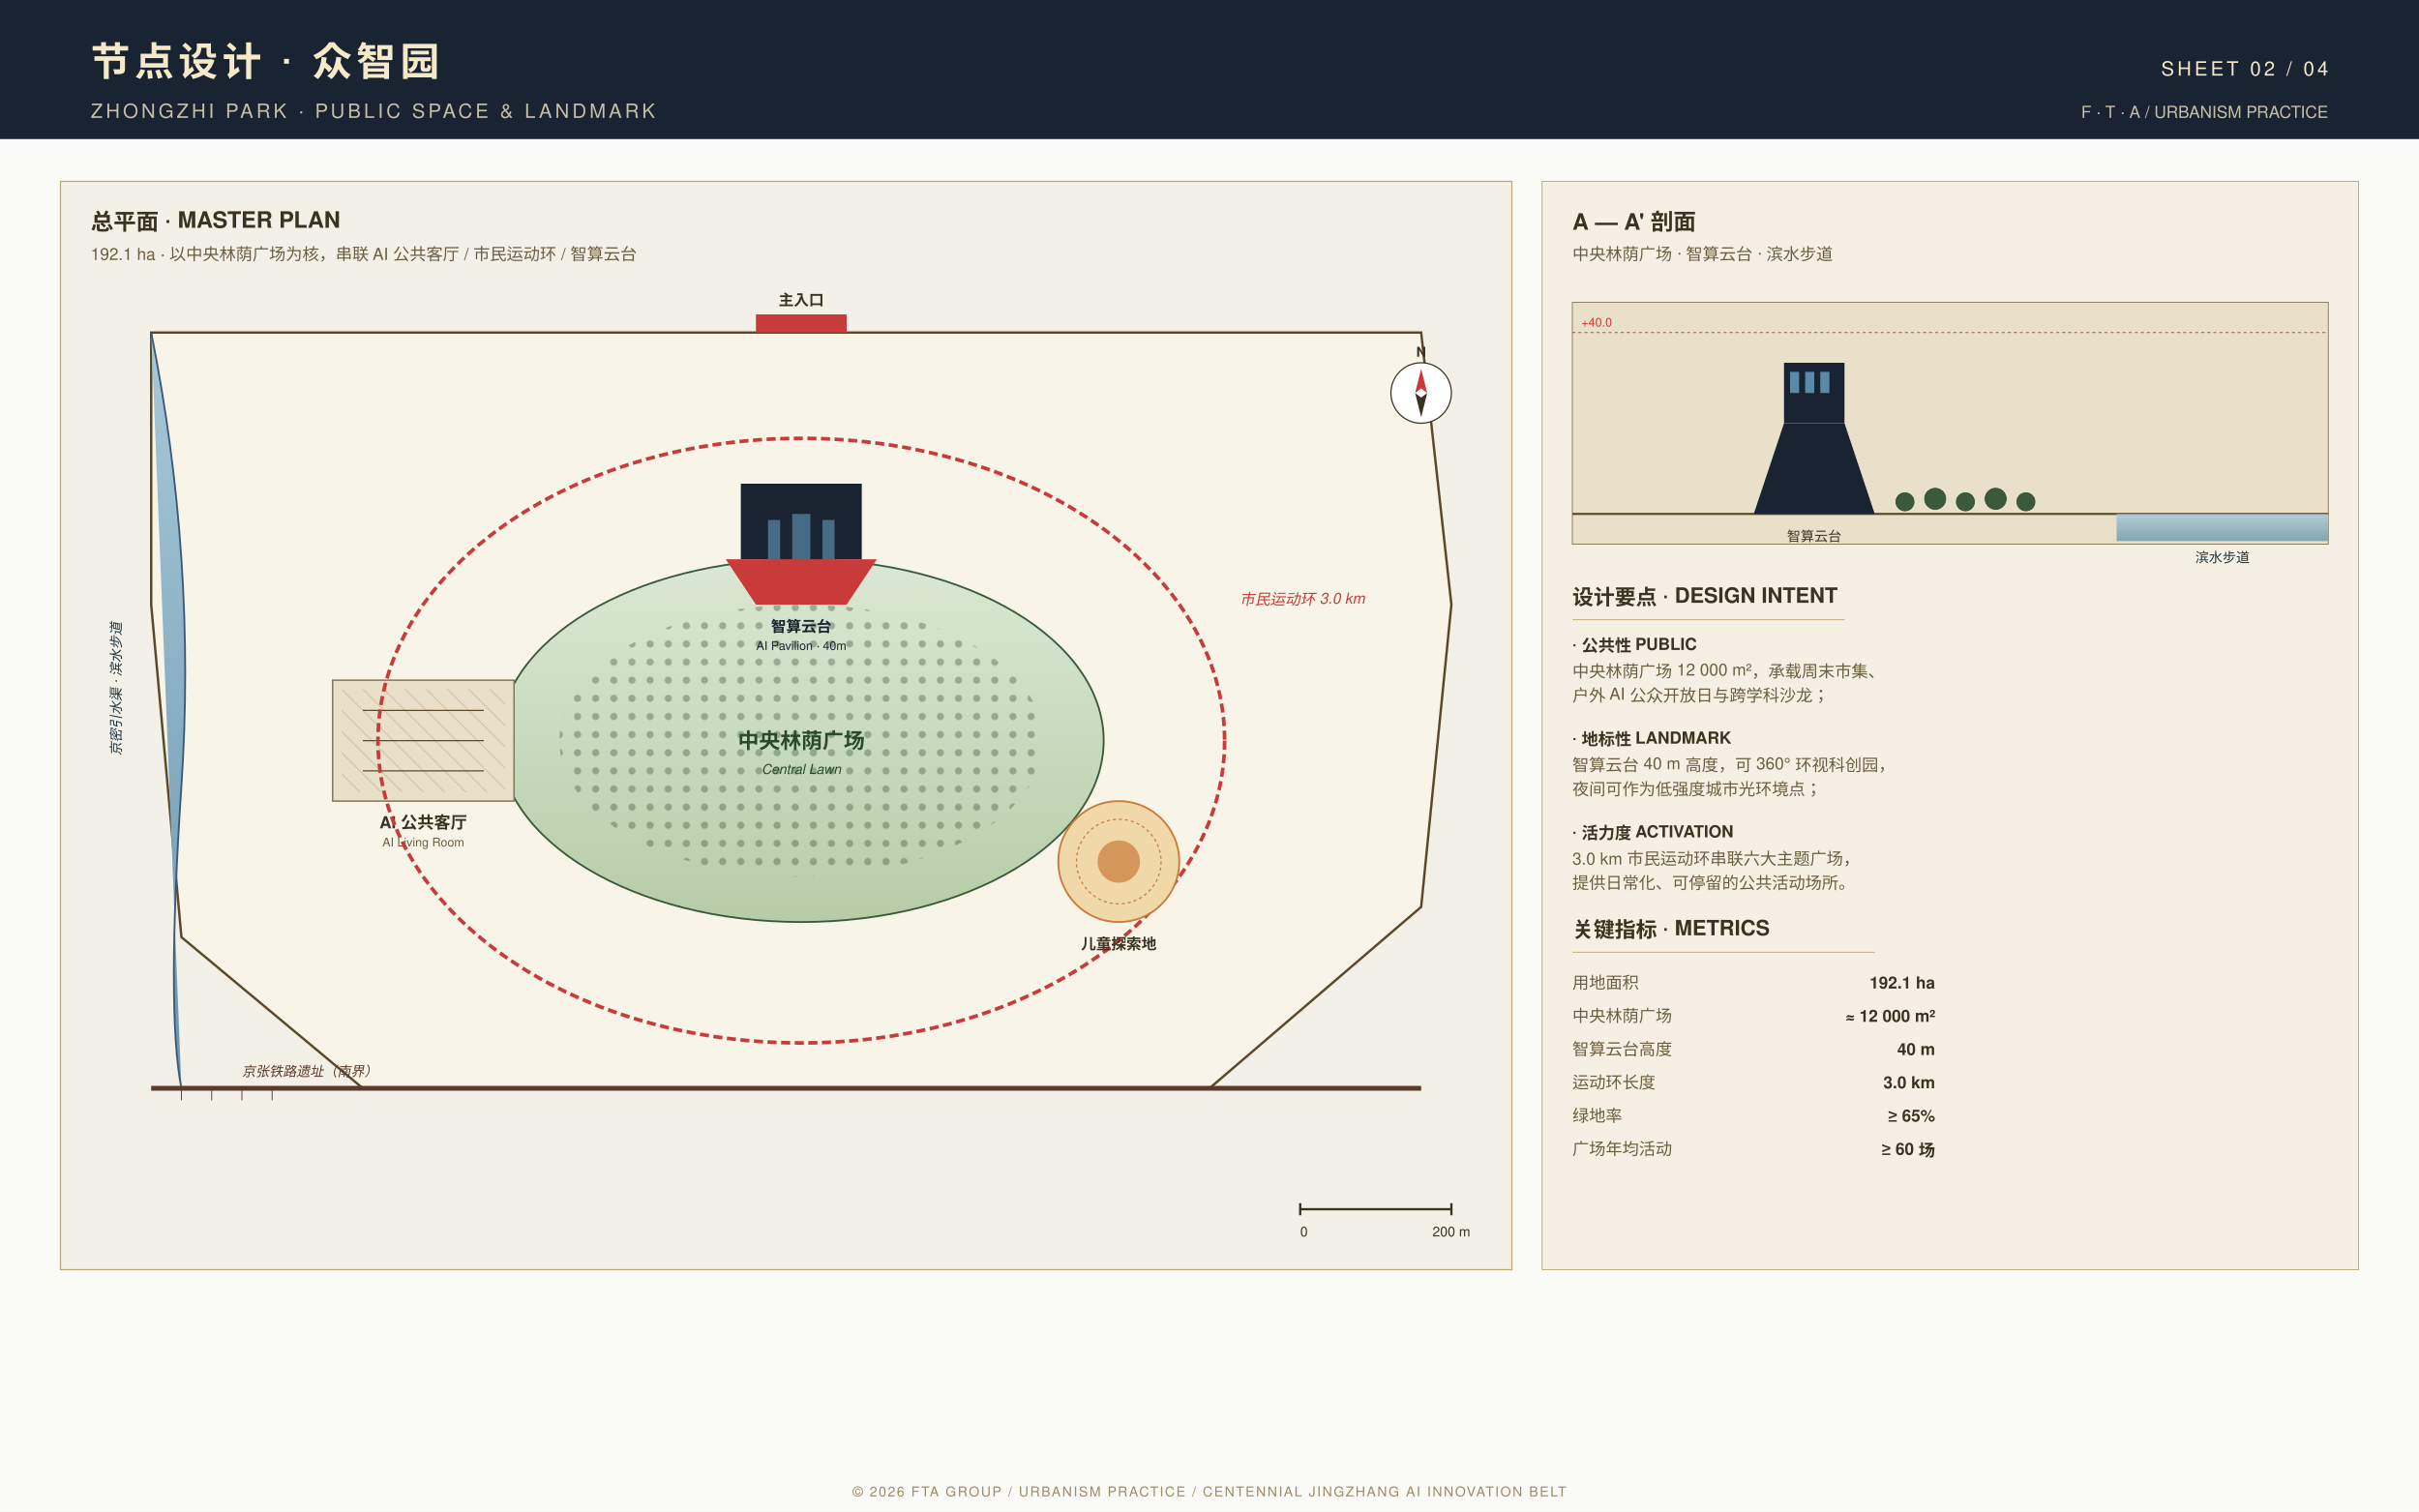
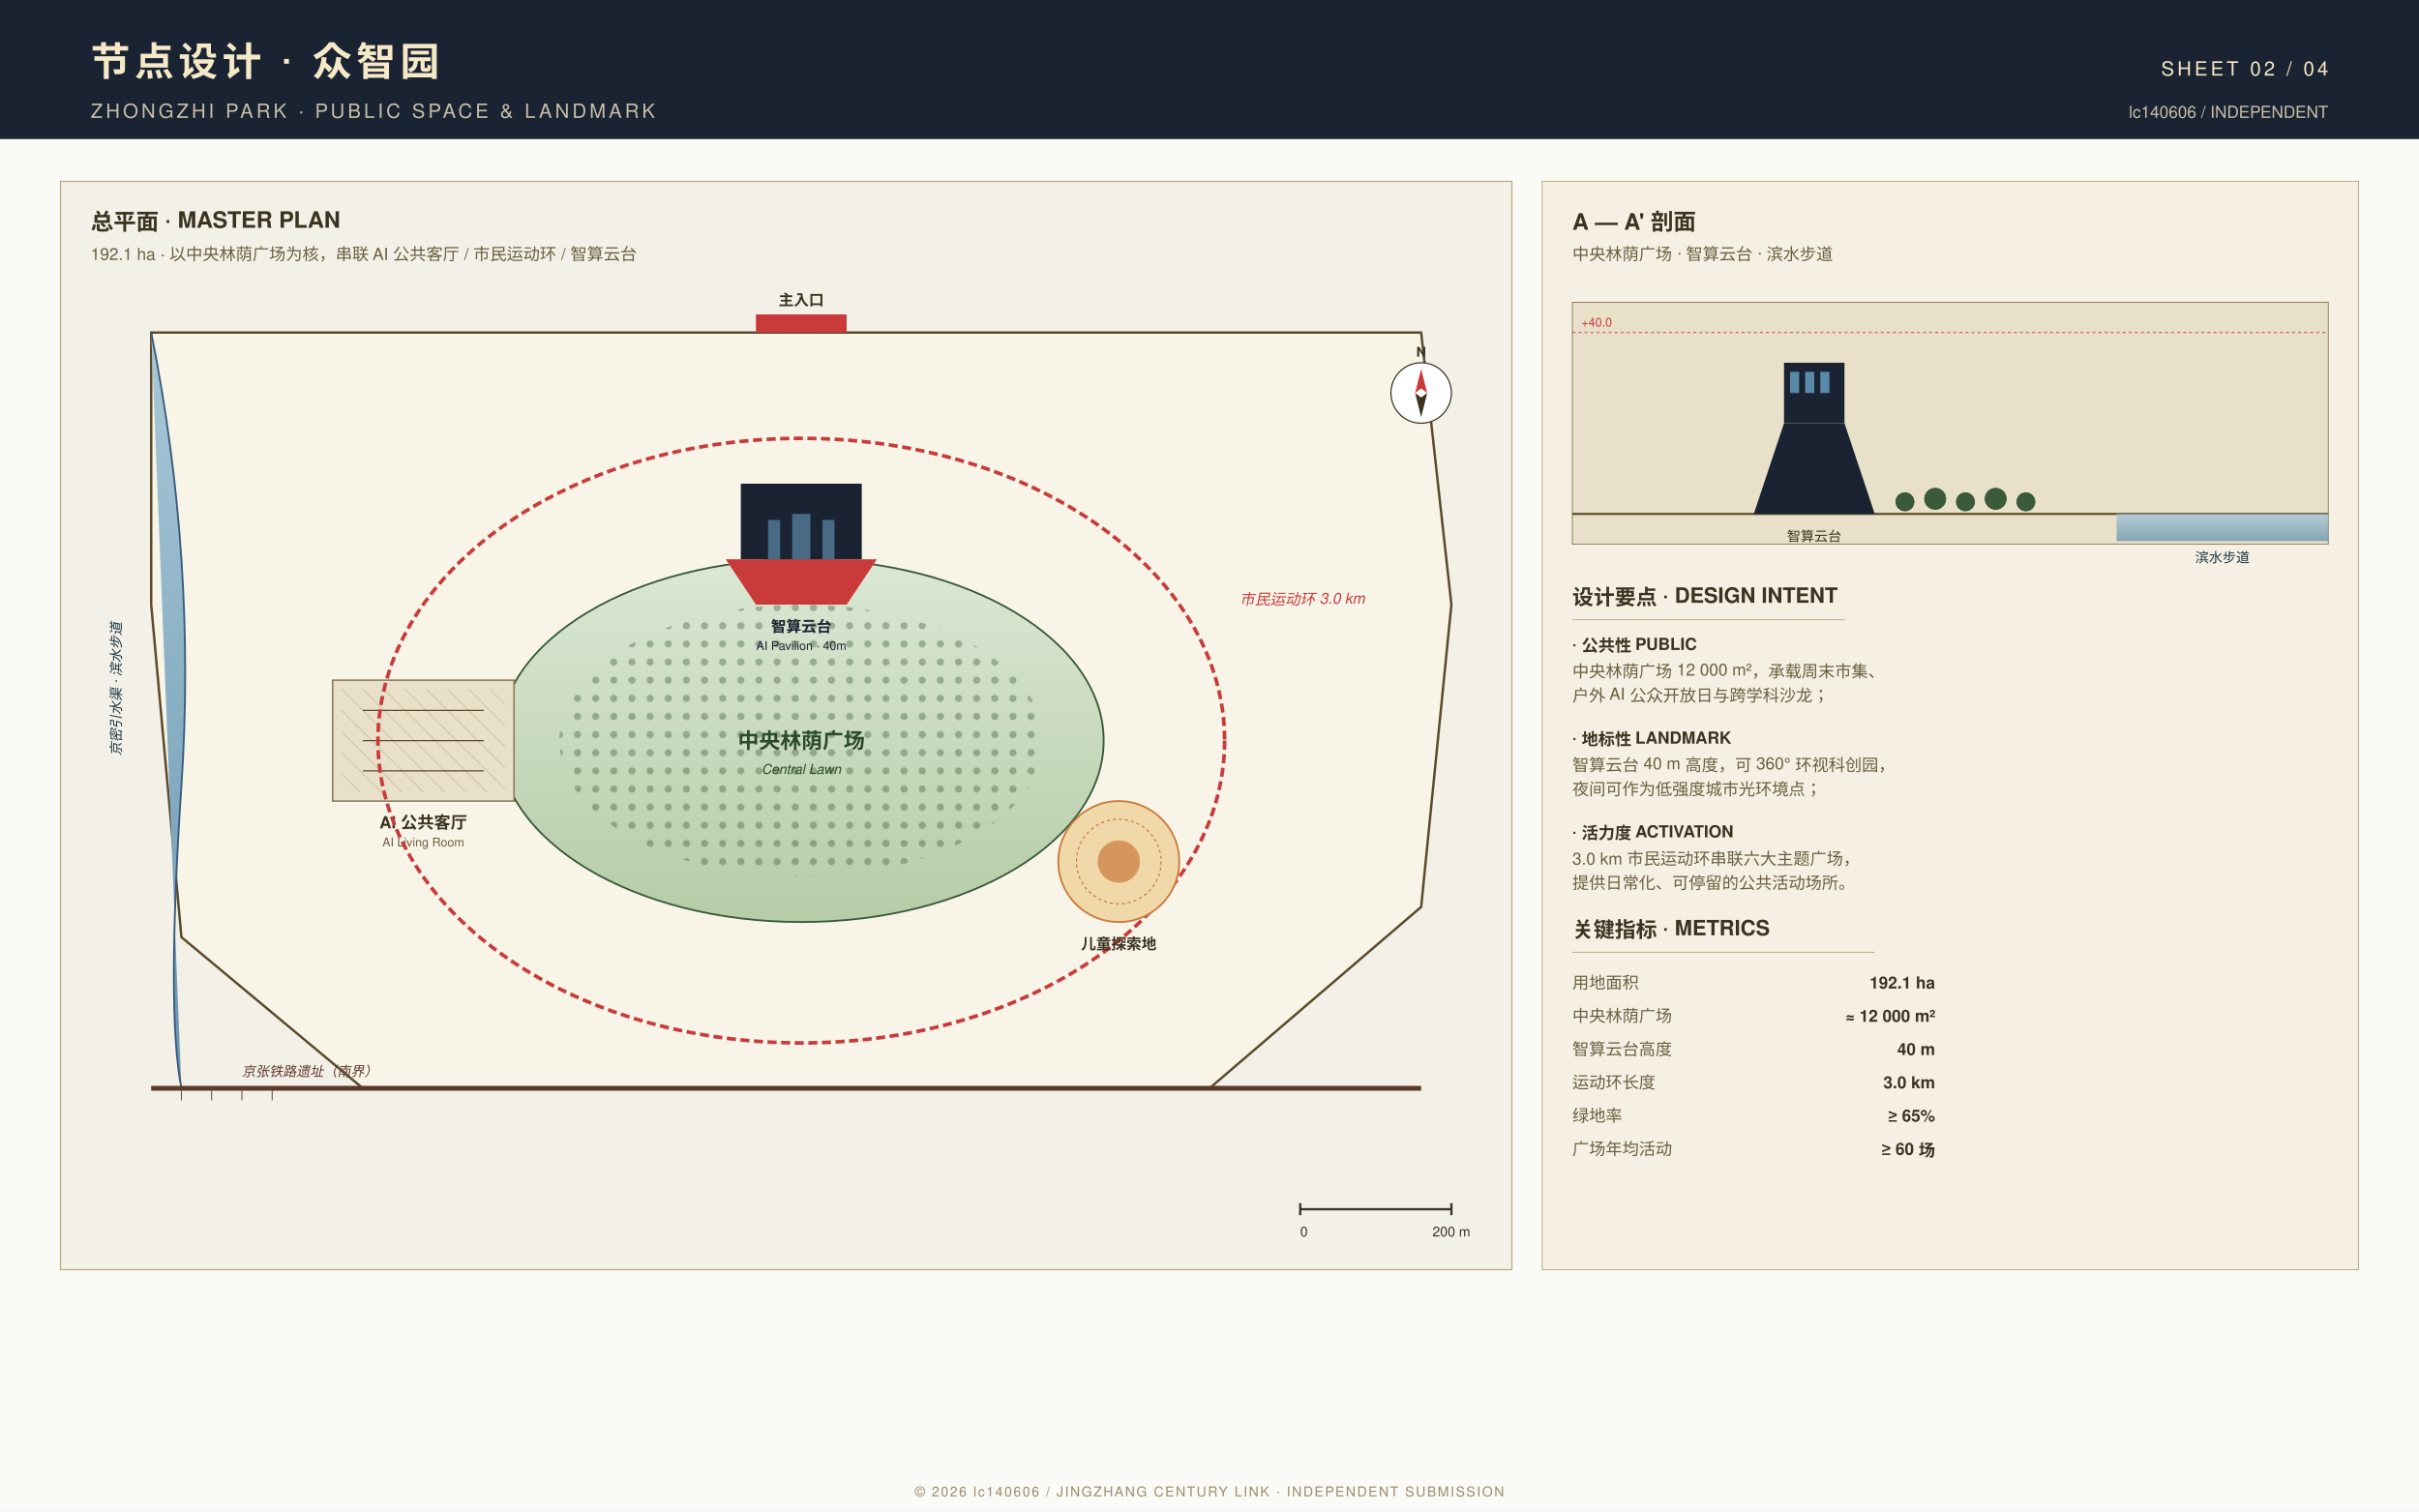
<svg xmlns="http://www.w3.org/2000/svg" viewBox="0 0 1600 1000" font-family="Helvetica, Arial, 'PingFang SC', sans-serif">
  <defs>
    <linearGradient id="parkGrad" x1="0" y1="0" x2="0" y2="1">
      <stop offset="0" stop-color="#dbe8d4" />
      <stop offset="1" stop-color="#b6cca7" />
    </linearGradient>
    <linearGradient id="water" x1="0" y1="0" x2="0" y2="1">
      <stop offset="0" stop-color="#a8c8d8" />
      <stop offset="1" stop-color="#6a96b0" />
    </linearGradient>
    <pattern id="parkTree" patternUnits="userSpaceOnUse" width="12" height="12">
      <circle cx="6" cy="6" r="2.4" fill="#3a5a3a" opacity="0.55" />
    </pattern>
    <pattern id="paving" patternUnits="userSpaceOnUse" width="14" height="14">
      <rect width="14" height="14" fill="#e8e0c8" />
      <line x1="0" y1="0" x2="14" y2="14" stroke="#c8b896" stroke-width="0.5" />
    </pattern>
  </defs>
  <rect width="1600" height="1000" fill="#fafaf6" />
  <rect x="0" y="0" width="1600" height="92" fill="#1a2332" />
  <text x="60" y="50" fill="#f5e9c8" font-size="26" font-weight="700" letter-spacing="3">节点设计 · 众智园</text>
  <text x="60" y="78" fill="#c8bfa8" font-size="13" letter-spacing="2">ZHONGZHI PARK  ·  PUBLIC SPACE &amp; LANDMARK</text>
  <text x="1540" y="50" fill="#f5e9c8" font-size="13" text-anchor="end" letter-spacing="2">SHEET 02 / 04</text>
-   <text x="1540" y="78" fill="#c8bfa8" font-size="11" text-anchor="end">F · T · A  /  URBANISM PRACTICE</text>
+   <text x="1540" y="78" fill="#c8bfa8" font-size="11" text-anchor="end">lc140606  /  INDEPENDENT</text>
  <g transform="translate(40,120)">
    <rect width="960" height="720" fill="#f3f0e8" stroke="#bba97a" stroke-width="0.8" />
    <text x="20" y="32" font-size="15" font-weight="700" fill="#3a3320">总平面  ·  MASTER PLAN</text>
    <text x="20" y="52" font-size="11" fill="#6b5e3f">192.1 ha  ·  以中央林荫广场为核，串联 AI 公共客厅 / 市民运动环 / 智算云台</text>
    <path d="M 60 100 L 900 100 L 920 280 L 900 480 L 760 600 L 200 600 L 80 500 L 60 280 Z" fill="#f8f5e8" stroke="#5a4a2a" stroke-width="1.6" />
    <ellipse cx="490" cy="370" rx="200" ry="120" fill="url(#parkGrad)" stroke="#3a5a3a" stroke-width="1.2" />
    <ellipse cx="490" cy="370" rx="160" ry="90" fill="url(#parkTree)" opacity="0.7" />
    <text x="490" y="375" font-size="14" text-anchor="middle" fill="#2a4a2a" font-weight="700">中央林荫广场</text>
    <text x="490" y="392" font-size="9" text-anchor="middle" fill="#2a4a2a" font-style="italic">Central Lawn</text>
    <g transform="translate(490,250)">
      <rect x="-40" y="-50" width="80" height="50" fill="#1a2332" />
      <polygon points="-50,0 50,0 30,30 -30,30" fill="#c93b3b" />
      <rect x="-6" y="-30" width="12" height="30" fill="#5a8aa8" opacity="0.7" />
      <rect x="14" y="-26" width="8" height="26" fill="#5a8aa8" opacity="0.7" />
      <rect x="-22" y="-26" width="8" height="26" fill="#5a8aa8" opacity="0.7" />
      <text x="0" y="48" font-size="10" text-anchor="middle" fill="#1a2332" font-weight="700">智算云台</text>
      <text x="0" y="60" font-size="8" text-anchor="middle" fill="#1a2332">AI Pavilion  ·  40m</text>
    </g>
    <path d="M 60 100 Q 90 250 80 400 T 80 600" fill="url(#water)" stroke="#3a5a7a" stroke-width="1.2" />
    <text x="40" y="380" font-size="9" fill="#1a3540" font-style="italic" transform="rotate(-90 40 380)">京密引水渠 · 滨水步道</text>
    <g transform="translate(180,330)">
      <rect x="0" y="0" width="120" height="80" fill="#e8e0c8" stroke="#8a7a5a" stroke-width="1" />
      <rect x="6" y="6" width="108" height="68" fill="url(#paving)" />
      <line x1="20" y1="20" x2="100" y2="20" stroke="#5a4a2a" stroke-width="0.8" />
      <line x1="20" y1="40" x2="100" y2="40" stroke="#5a4a2a" stroke-width="0.8" />
      <line x1="20" y1="60" x2="100" y2="60" stroke="#5a4a2a" stroke-width="0.8" />
      <text x="60" y="98" font-size="11" text-anchor="middle" fill="#3a3320" font-weight="700">AI 公共客厅</text>
      <text x="60" y="110" font-size="8" text-anchor="middle" fill="#6b5e3f">AI Living Room</text>
    </g>
    <ellipse cx="490" cy="370" rx="280" ry="200" fill="none" stroke="#c93b3b" stroke-width="2.4" stroke-dasharray="6 3" />
    <text x="780" y="280" font-size="10" fill="#c93b3b" font-style="italic">市民运动环  3.0 km</text>
    <g transform="translate(700,450)">
      <circle r="40" fill="#f0d8a8" stroke="#c97b3b" stroke-width="1.2" />
      <circle r="28" fill="none" stroke="#c97b3b" stroke-width="0.8" stroke-dasharray="2 2" />
      <circle r="14" fill="#c97b3b" opacity="0.7" />
      <text x="0" y="58" font-size="10" text-anchor="middle" fill="#3a3320" font-weight="700">儿童探索地</text>
    </g>
    <line x1="60" y1="600" x2="900" y2="600" stroke="#5a3a2a" stroke-width="3.2" />
    <g stroke="#5a3a2a" stroke-width="0.6">
      <line x1="80" y1="600" x2="80" y2="608" />
      <line x1="100" y1="600" x2="100" y2="608" />
      <line x1="120" y1="600" x2="120" y2="608" />
      <line x1="140" y1="600" x2="140" y2="608" />
    </g>
    <text x="120" y="592" font-size="9" fill="#5a3a2a" font-style="italic">京张铁路遗址（南界）</text>
    <g transform="translate(490,100)">
      <rect x="-30" y="-12" width="60" height="12" fill="#c93b3b" />
      <text x="0" y="-18" font-size="10" text-anchor="middle" fill="#3a3320" font-weight="700">主入口</text>
    </g>
    <g transform="translate(180,330)">
      <rect x="-12" y="-30" width="12" height="60" fill="#c93b3b" opacity="0" />
    </g>
    <g transform="translate(820,680)">
      <line x1="0" y1="0" x2="100" y2="0" stroke="#3a3320" stroke-width="1.5" />
      <line x1="0" y1="-4" x2="0" y2="4" stroke="#3a3320" stroke-width="1.5" />
      <line x1="100" y1="-4" x2="100" y2="4" stroke="#3a3320" stroke-width="1.5" />
      <text x="0" y="18" font-size="9" fill="#3a3320">0</text>
      <text x="100" y="18" font-size="9" text-anchor="middle" fill="#3a3320">200 m</text>
    </g>
    <g transform="translate(900,140)">
      <circle r="20" fill="#fff" stroke="#3a3320" stroke-width="0.8" />
      <polygon points="0,-16 4,0 0,-3 -4,0" fill="#c93b3b" />
      <polygon points="0,16 4,0 0,3 -4,0" fill="#3a3320" />
      <text x="0" y="-24" font-size="9" text-anchor="middle" fill="#3a3320" font-weight="700">N</text>
    </g>
  </g>
  <g transform="translate(1020,120)">
    <rect width="540" height="720" fill="#f5f0e3" stroke="#bba97a" stroke-width="0.6" />
    <text x="20" y="32" font-size="15" font-weight="700" fill="#3a3320">A — A'  剖面</text>
    <text x="20" y="52" font-size="11" fill="#6b5e3f">中央林荫广场 · 智算云台 · 滨水步道</text>
    <g transform="translate(20,80)">
      <rect width="500" height="160" fill="#e8e0c8" stroke="#8a7a5a" stroke-width="0.6" />
      <line x1="0" y1="140" x2="500" y2="140" stroke="#5a4a2a" stroke-width="1.4" />
      <g transform="translate(120,40)">
        <polygon points="0,100 80,100 60,40 20,40" fill="#1a2332" />
        <rect x="20" y="0" width="40" height="40" fill="#1a2332" />
        <rect x="24" y="6" width="6" height="14" fill="#5a8aa8" />
        <rect x="34" y="6" width="6" height="14" fill="#5a8aa8" />
        <rect x="44" y="6" width="6" height="14" fill="#5a8aa8" />
        <text x="40" y="118" font-size="9" text-anchor="middle" fill="#3a3320">智算云台</text>
      </g>
      <g fill="#3a5a3a" stroke="#2a4a2a" stroke-width="0.5">
        <circle cx="220" cy="132" r="6" />
        <circle cx="240" cy="130" r="7" />
        <circle cx="260" cy="132" r="6" />
        <circle cx="280" cy="130" r="7" />
        <circle cx="300" cy="132" r="6" />
      </g>
      <path d="M 360 140 L 360 158 L 500 158 L 500 140 Z" fill="url(#water)" opacity="0.8" />
      <text x="430" y="172" font-size="9" text-anchor="middle" fill="#1a3540">滨水步道</text>
      <line x1="0" y1="20" x2="500" y2="20" stroke="#c93b3b" stroke-width="0.6" stroke-dasharray="2 2" />
      <text x="6" y="16" font-size="8" fill="#c93b3b">+40.0</text>
    </g>
    <text x="20" y="280" font-size="14" font-weight="700" fill="#3a3320">设计要点  ·  DESIGN INTENT</text>
    <line x1="20" y1="290" x2="200" y2="290" stroke="#bba97a" stroke-width="0.6" />
    <g transform="translate(20,310)" font-size="11" fill="#3a3320">
      <text x="0" y="0" font-weight="700">·  公共性  PUBLIC</text>
      <text x="0" y="18" fill="#6b5e3f">中央林荫广场 12 000 m²，承载周末市集、</text>
      <text x="0" y="34" fill="#6b5e3f">户外 AI 公众开放日与跨学科沙龙；</text>
      <text x="0" y="62" font-weight="700">·  地标性  LANDMARK</text>
      <text x="0" y="80" fill="#6b5e3f">智算云台 40 m 高度，可 360° 环视科创园，</text>
      <text x="0" y="96" fill="#6b5e3f">夜间可作为低强度城市光环境点；</text>
      <text x="0" y="124" font-weight="700">·  活力度  ACTIVATION</text>
      <text x="0" y="142" fill="#6b5e3f">3.0 km 市民运动环串联六大主题广场，</text>
      <text x="0" y="158" fill="#6b5e3f">提供日常化、可停留的公共活动场所。</text>
    </g>
    <g transform="translate(20,500)">
      <text x="0" y="0" font-size="14" font-weight="700" fill="#3a3320">关键指标  ·  METRICS</text>
      <line x1="0" y1="10" x2="200" y2="10" stroke="#bba97a" stroke-width="0.6" />
      <g font-size="11">
        <text x="0" y="34" fill="#6b5e3f">用地面积</text>
        <text x="240" y="34" text-anchor="end" font-weight="700" fill="#3a3320">192.1 ha</text>
        <text x="0" y="56" fill="#6b5e3f">中央林荫广场</text>
        <text x="240" y="56" text-anchor="end" font-weight="700" fill="#3a3320">≈ 12 000 m²</text>
        <text x="0" y="78" fill="#6b5e3f">智算云台高度</text>
        <text x="240" y="78" text-anchor="end" font-weight="700" fill="#3a3320">40 m</text>
        <text x="0" y="100" fill="#6b5e3f">运动环长度</text>
        <text x="240" y="100" text-anchor="end" font-weight="700" fill="#3a3320">3.0 km</text>
        <text x="0" y="122" fill="#6b5e3f">绿地率</text>
        <text x="240" y="122" text-anchor="end" font-weight="700" fill="#3a3320">≥ 65%</text>
        <text x="0" y="144" fill="#6b5e3f">广场年均活动</text>
        <text x="240" y="144" text-anchor="end" font-weight="700" fill="#3a3320">≥ 60 场</text>
      </g>
    </g>
  </g>
-   <text x="800" y="990" font-size="9" fill="#9c8a6a" text-anchor="middle" letter-spacing="1">© 2026  FTA GROUP  /  URBANISM PRACTICE  /  CENTENNIAL JINGZHANG AI INNOVATION BELT</text>
+   <text x="800" y="990" font-size="9" fill="#9c8a6a" text-anchor="middle" letter-spacing="1">© 2026  lc140606  /  JINGZHANG CENTURY LINK  ·  INDEPENDENT SUBMISSION</text>
</svg>
